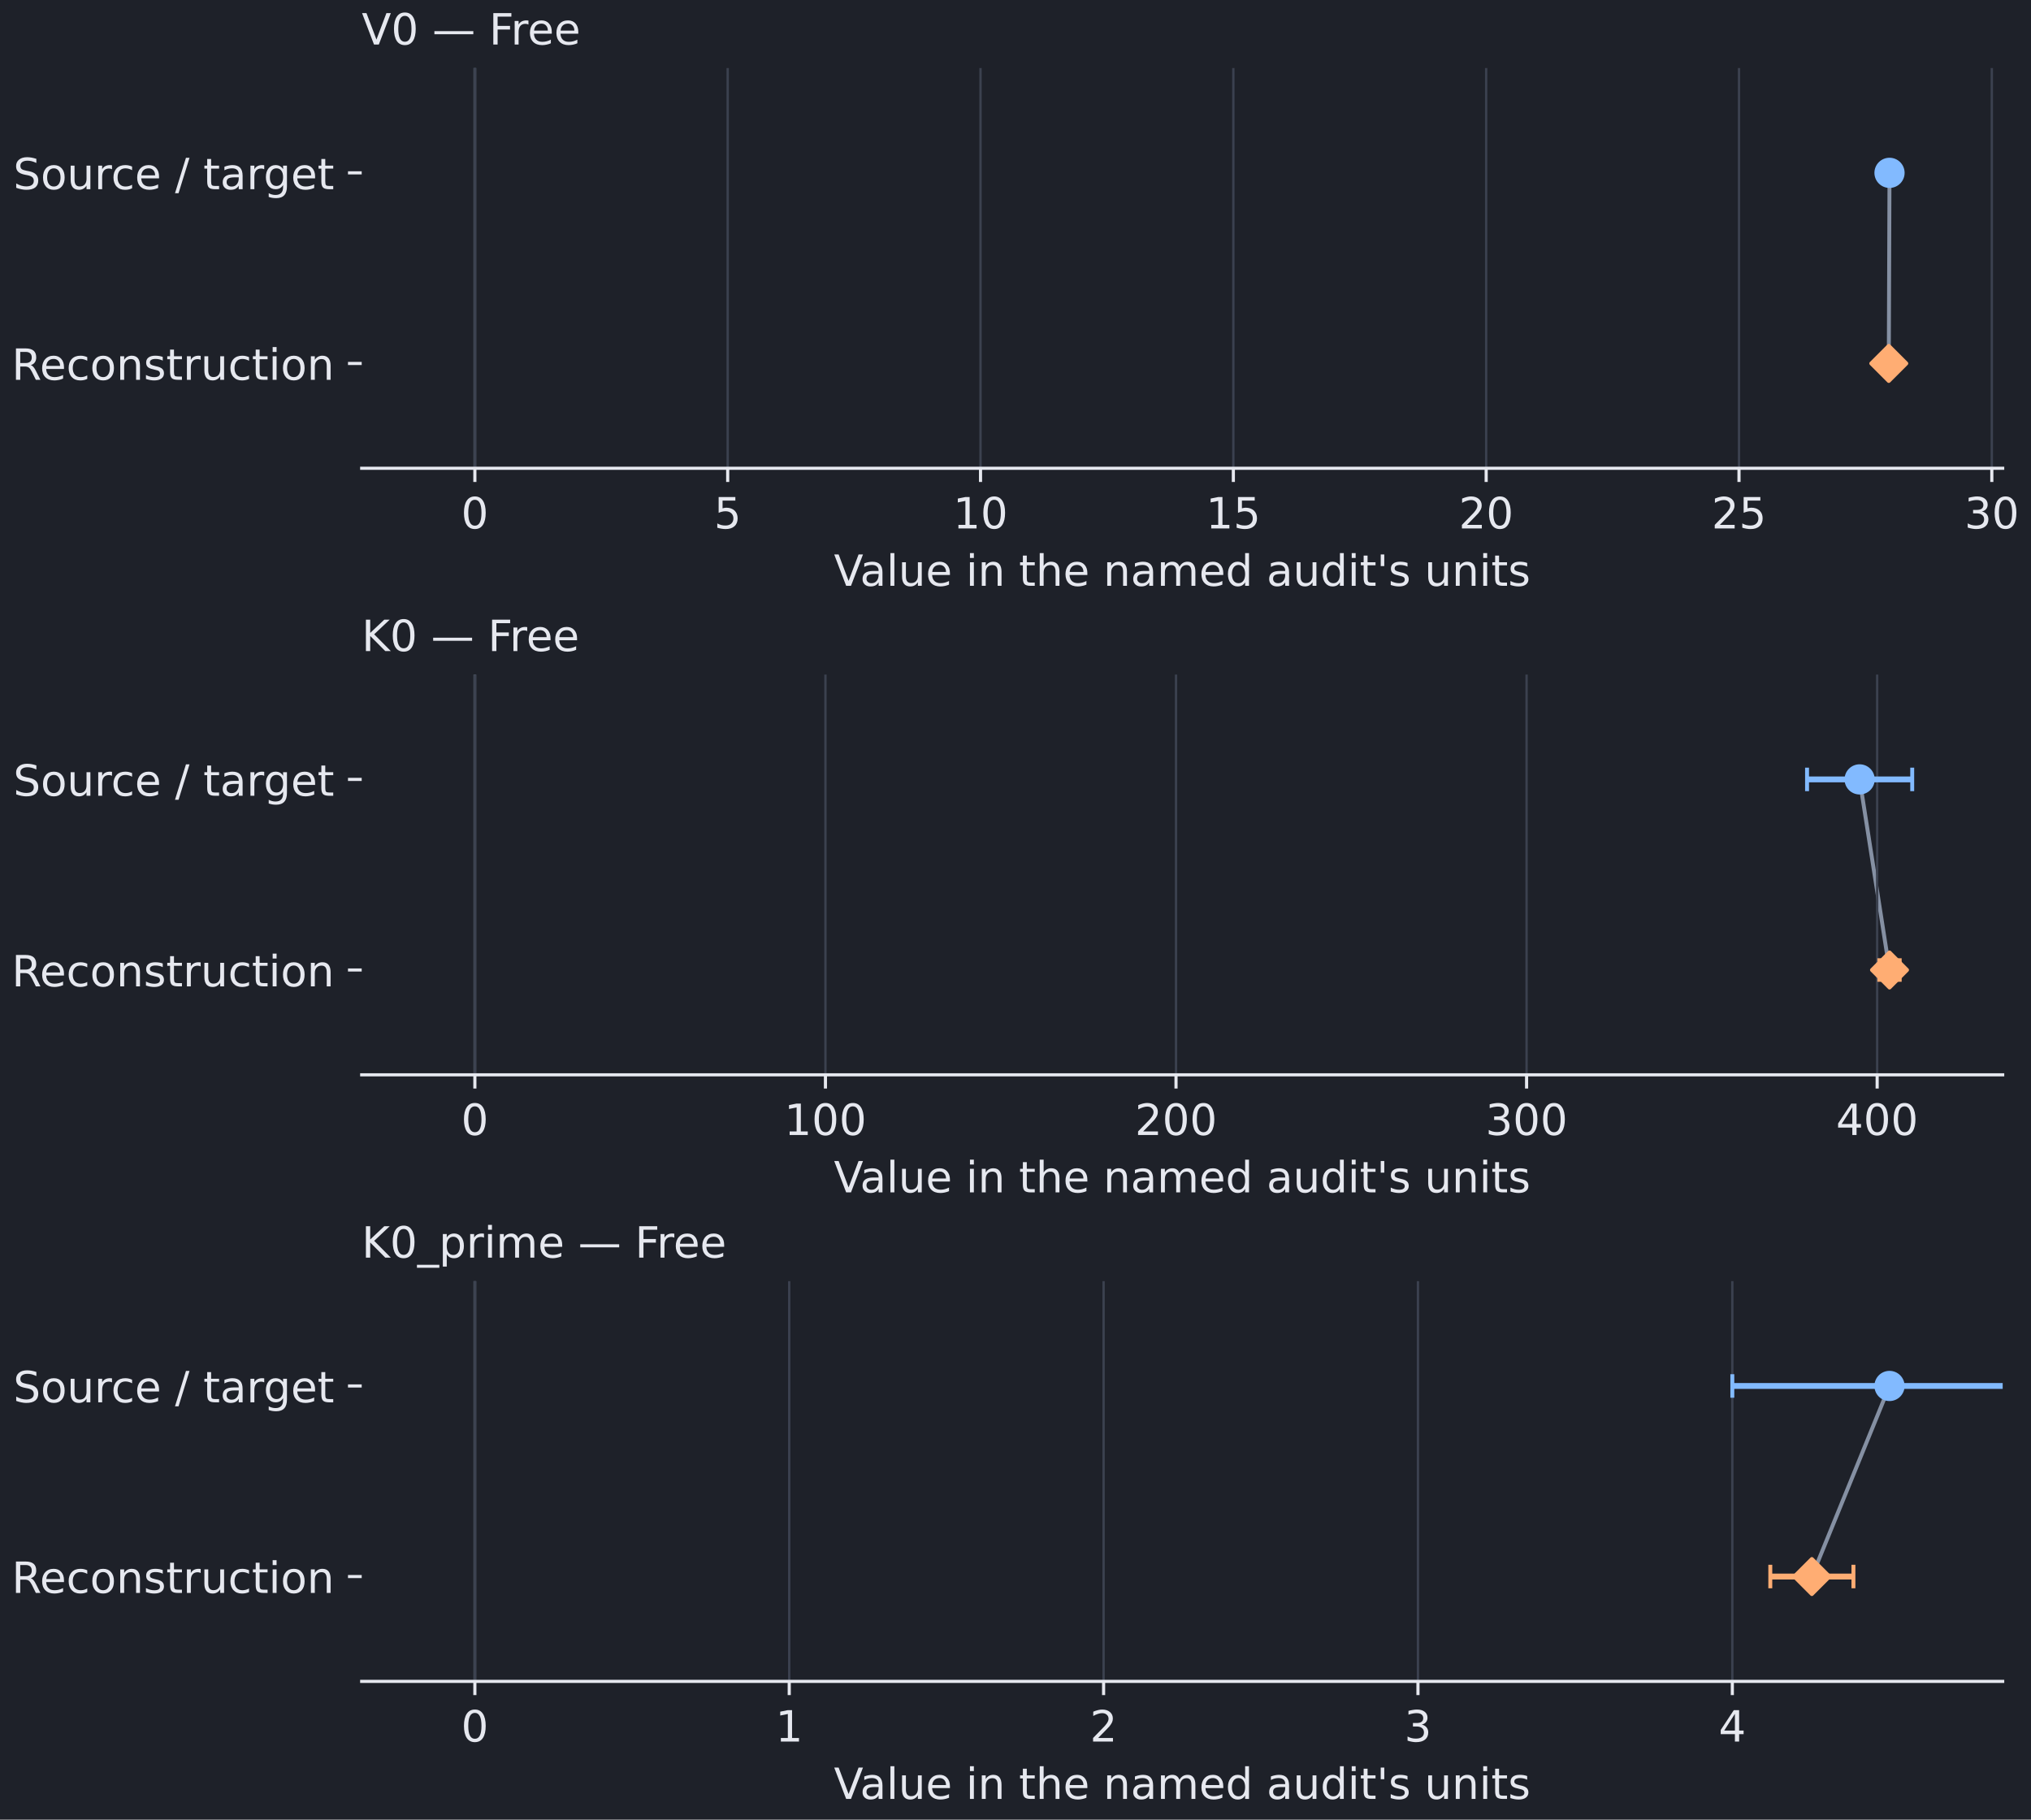
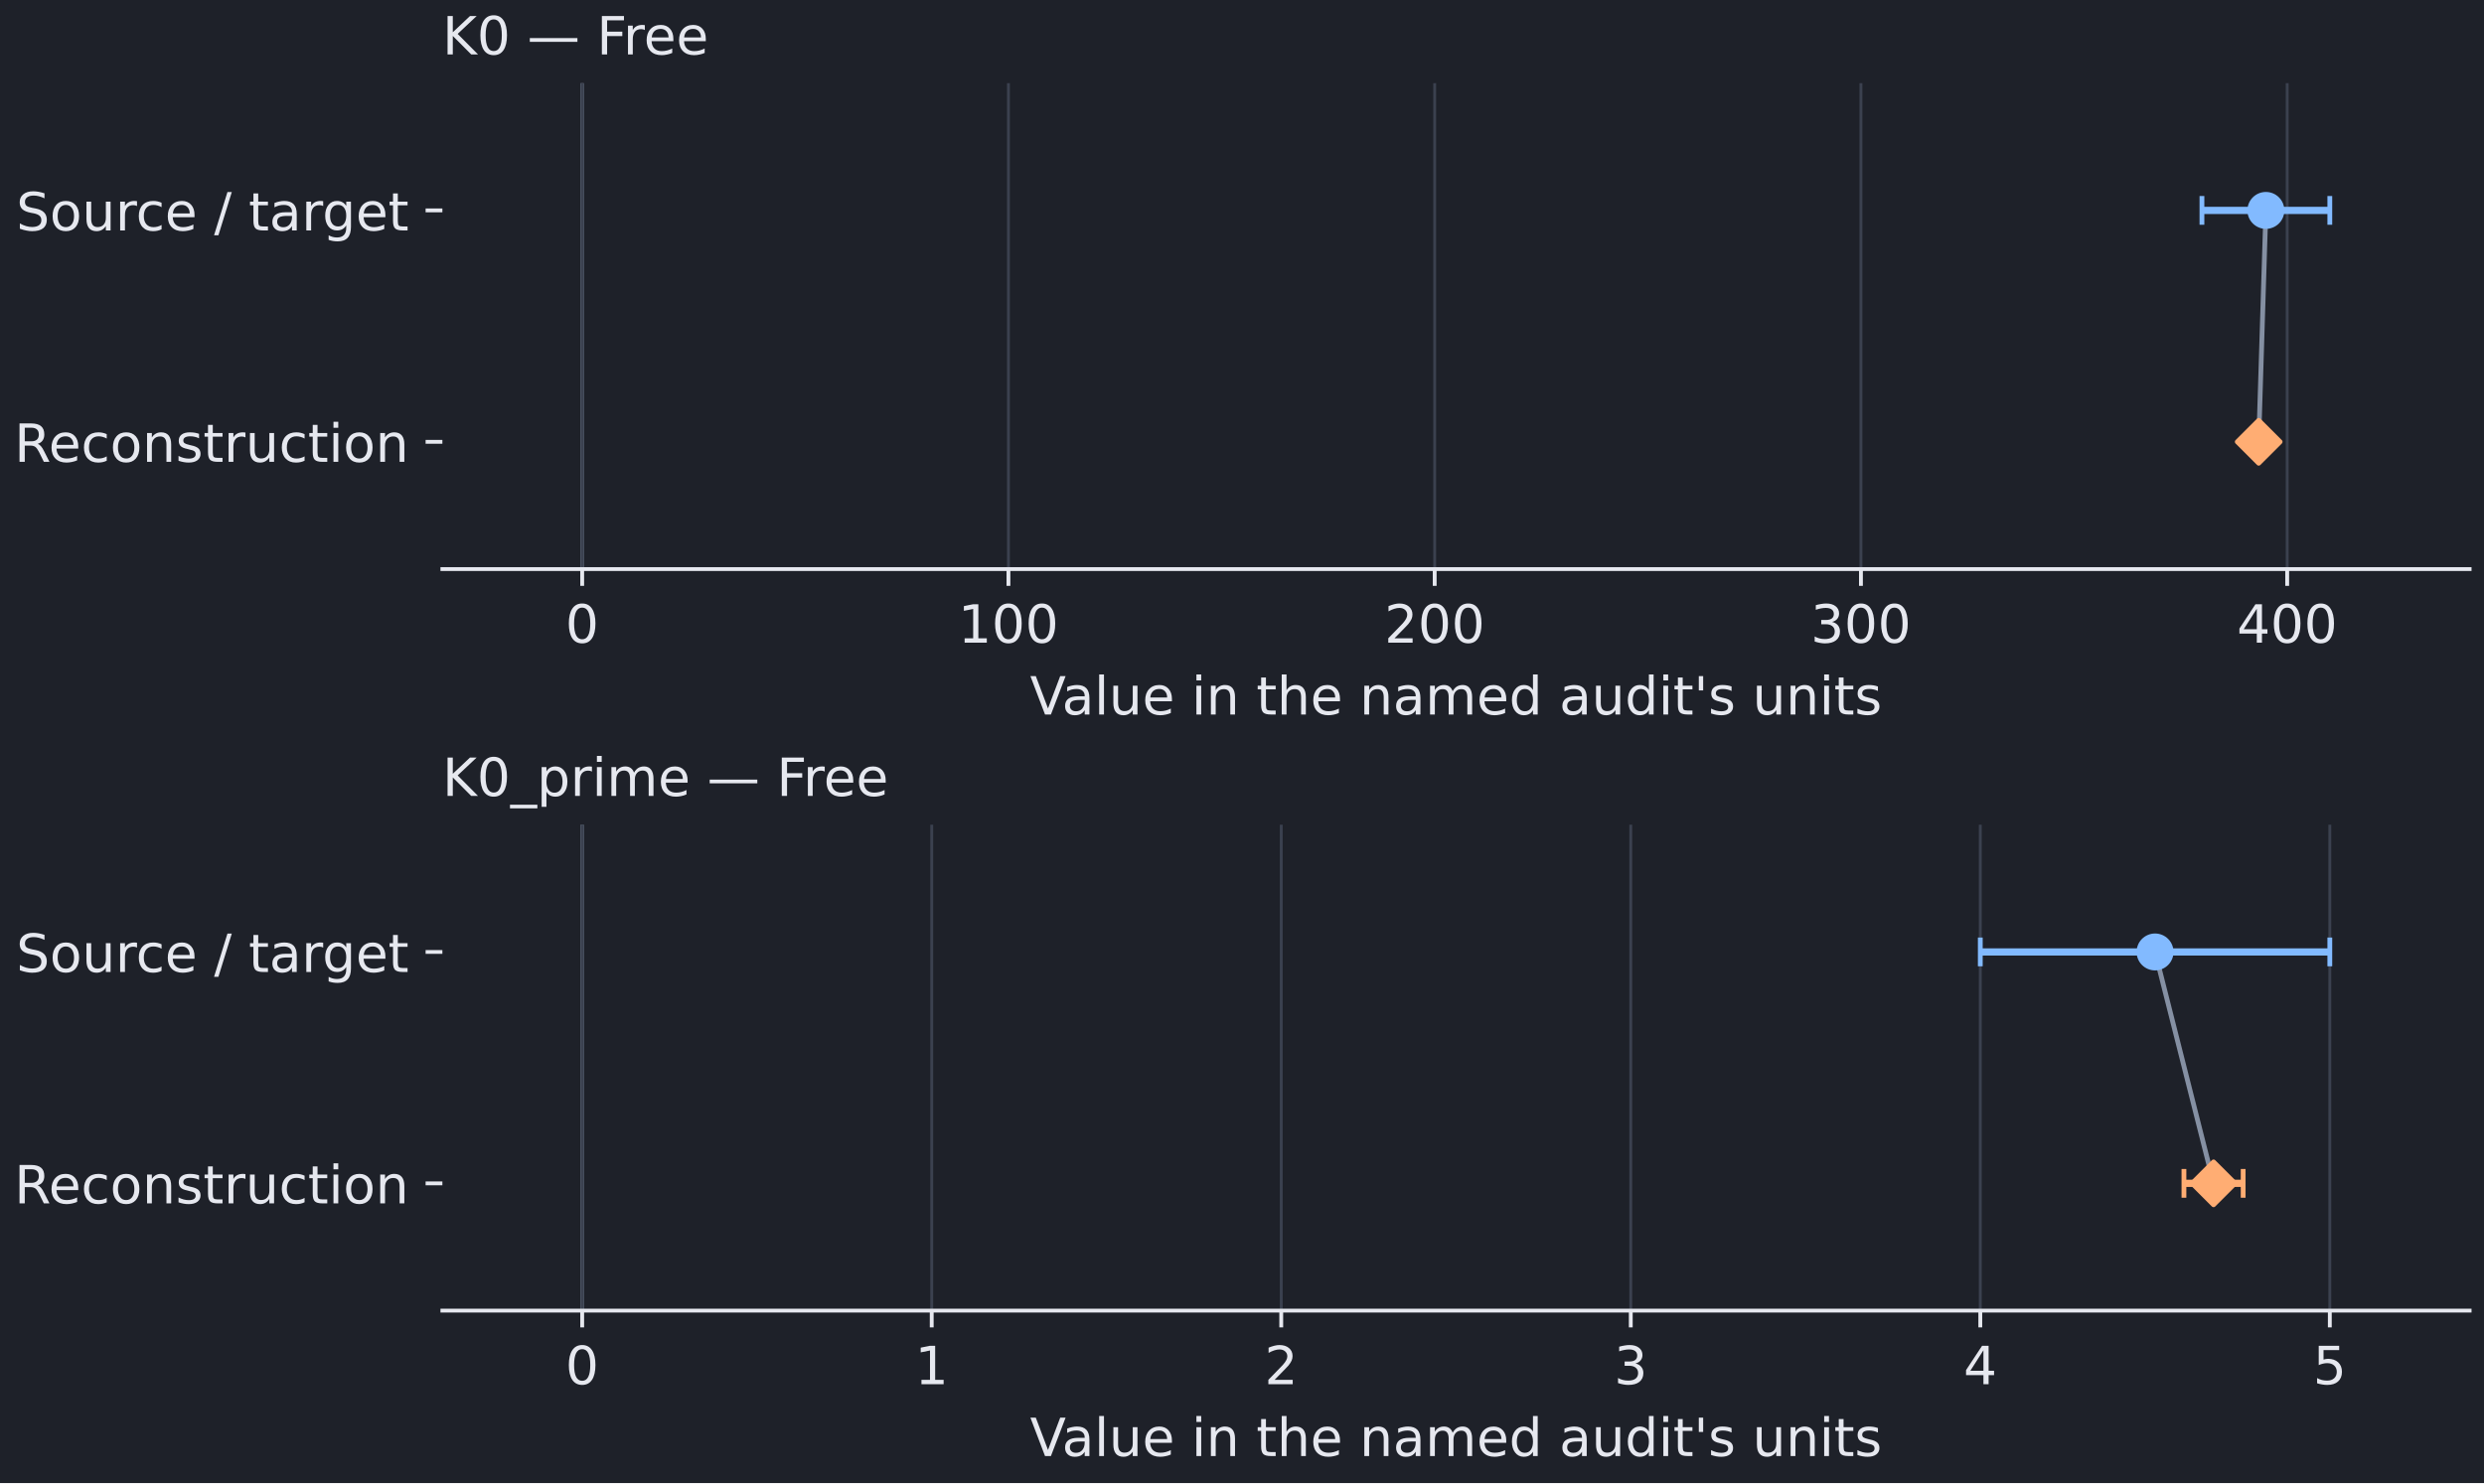
- <svg xmlns="http://www.w3.org/2000/svg" xmlns:xlink="http://www.w3.org/1999/xlink" width="518.4pt" height="464.4pt" viewBox="0 0 518.4 464.4" version="1.1">
+ <svg xmlns="http://www.w3.org/2000/svg" xmlns:xlink="http://www.w3.org/1999/xlink" width="518.4pt" height="309.6pt" viewBox="0 0 518.4 309.6" version="1.1">
  <defs>
    <style type="text/css">*{stroke-linejoin: round; stroke-linecap: butt}</style>
    <style type="text/css">text { fill: #e6e8ef; }</style>
  </defs>
  <g id="figure_1">
    <g id="patch_1">
-       <path d="M 0 464.4 L 518.4 464.4 L 518.4 0 L 0 0 z " style="fill: #1e2129" />
+       <path d="M 0 309.6 L 518.4 309.6 L 518.4 0 L 0 0 z " style="fill: #1e2129" />
    </g>
    <g id="axes_1">
      <g id="patch_2">
-         <path d="M 92.321 119.508 L 511.172 119.508 L 511.172 17.359 L 92.321 17.359 z " style="fill: #1e2129" />
+         <path d="M 92.323 118.798 L 515.4 118.798 L 515.4 17.358 L 92.323 17.358 z " style="fill: #1e2129" />
      </g>
      <g id="line2d_1">
-         <path d="M 121.208 119.508 L 121.208 17.359 " clip-path="url(#p9047273230)" style="fill: none; stroke: #687486; stroke-width: 0.7; stroke-linecap: square" />
+         <path d="M 121.501 118.798 L 121.501 17.358 " clip-path="url(#p6640d6a208)" style="fill: none; stroke: #687486; stroke-width: 0.7; stroke-linecap: square" />
      </g>
      <g id="line2d_2">
-         <path d="M 482.286 44.112 L 482.099 92.754 " clip-path="url(#p9047273230)" style="fill: none; stroke: #8590a3; stroke-linecap: square" />
+         <path d="M 472.879 43.925 L 471.38 92.231 " clip-path="url(#p6640d6a208)" style="fill: none; stroke: #8590a3; stroke-linecap: square" />
      </g>
      <g id="matplotlib.axis_1">
        <g id="xtick_1">
          <g id="line2d_3">
-             <path d="M 121.208 119.508 L 121.208 17.359 " clip-path="url(#p9047273230)" style="fill: none; stroke: #3b414f; stroke-width: 0.6; stroke-linecap: square" />
+             <path d="M 121.501 118.798 L 121.501 17.358 " clip-path="url(#p6640d6a208)" style="fill: none; stroke: #3b414f; stroke-width: 0.6; stroke-linecap: square" />
          </g>
          <g id="line2d_4">
            <defs>
              <path id="mb45e14ee2d" d="M 0 0 L 0 3.5 " style="stroke: #e6e8ef; stroke-width: 0.8" />
            </defs>
            <g>
-               <use xlink:href="#mb45e14ee2d" x="121.208" y="119.508" style="stroke: #e6e8ef; stroke-width: 0.8" />
+               <use xlink:href="#mb45e14ee2d" x="121.501" y="118.798" style="stroke: #e6e8ef; stroke-width: 0.8" />
            </g>
          </g>
          <g id="text_1">
-             <text style="font: 11px 'DejaVu Sans', Arial, sans-serif; text-anchor: middle" x="121.208" y="134.866" transform="rotate(-0 121.2077 134.8662)">0</text>
+             <text style="font-size: 11px; font-family: 'DejaVu Sans', Arial, sans-serif; text-anchor: middle" x="121.501" y="134.156" transform="rotate(-0 121.5009 134.1559)">0</text>
          </g>
        </g>
        <g id="xtick_2">
          <g id="line2d_5">
-             <path d="M 185.74 119.508 L 185.74 17.359 " clip-path="url(#p9047273230)" style="fill: none; stroke: #3b414f; stroke-width: 0.6; stroke-linecap: square" />
+             <path d="M 210.457 118.798 L 210.457 17.358 " clip-path="url(#p6640d6a208)" style="fill: none; stroke: #3b414f; stroke-width: 0.6; stroke-linecap: square" />
          </g>
          <g id="line2d_6">
            <g>
-               <use xlink:href="#mb45e14ee2d" x="185.74" y="119.508" style="stroke: #e6e8ef; stroke-width: 0.8" />
+               <use xlink:href="#mb45e14ee2d" x="210.457" y="118.798" style="stroke: #e6e8ef; stroke-width: 0.8" />
            </g>
          </g>
          <g id="text_2">
-             <text style="font: 11px 'DejaVu Sans', Arial, sans-serif; text-anchor: middle" x="185.74" y="134.866" transform="rotate(-0 185.7398 134.8662)">5</text>
+             <text style="font-size: 11px; font-family: 'DejaVu Sans', Arial, sans-serif; text-anchor: middle" x="210.457" y="134.156" transform="rotate(-0 210.4573 134.1559)">100</text>
          </g>
        </g>
        <g id="xtick_3">
          <g id="line2d_7">
-             <path d="M 250.272 119.508 L 250.272 17.359 " clip-path="url(#p9047273230)" style="fill: none; stroke: #3b414f; stroke-width: 0.6; stroke-linecap: square" />
+             <path d="M 299.414 118.798 L 299.414 17.358 " clip-path="url(#p6640d6a208)" style="fill: none; stroke: #3b414f; stroke-width: 0.6; stroke-linecap: square" />
          </g>
          <g id="line2d_8">
            <g>
-               <use xlink:href="#mb45e14ee2d" x="250.272" y="119.508" style="stroke: #e6e8ef; stroke-width: 0.8" />
+               <use xlink:href="#mb45e14ee2d" x="299.414" y="118.798" style="stroke: #e6e8ef; stroke-width: 0.8" />
            </g>
          </g>
          <g id="text_3">
-             <text style="font: 11px 'DejaVu Sans', Arial, sans-serif; text-anchor: middle" x="250.272" y="134.866" transform="rotate(-0 250.2719 134.8662)">10</text>
+             <text style="font-size: 11px; font-family: 'DejaVu Sans', Arial, sans-serif; text-anchor: middle" x="299.414" y="134.156" transform="rotate(-0 299.4137 134.1559)">200</text>
          </g>
        </g>
        <g id="xtick_4">
          <g id="line2d_9">
-             <path d="M 314.804 119.508 L 314.804 17.359 " clip-path="url(#p9047273230)" style="fill: none; stroke: #3b414f; stroke-width: 0.6; stroke-linecap: square" />
+             <path d="M 388.37 118.798 L 388.37 17.358 " clip-path="url(#p6640d6a208)" style="fill: none; stroke: #3b414f; stroke-width: 0.6; stroke-linecap: square" />
          </g>
          <g id="line2d_10">
            <g>
-               <use xlink:href="#mb45e14ee2d" x="314.804" y="119.508" style="stroke: #e6e8ef; stroke-width: 0.8" />
+               <use xlink:href="#mb45e14ee2d" x="388.37" y="118.798" style="stroke: #e6e8ef; stroke-width: 0.8" />
            </g>
          </g>
          <g id="text_4">
-             <text style="font: 11px 'DejaVu Sans', Arial, sans-serif; text-anchor: middle" x="314.804" y="134.866" transform="rotate(-0 314.804 134.8662)">15</text>
+             <text style="font-size: 11px; font-family: 'DejaVu Sans', Arial, sans-serif; text-anchor: middle" x="388.37" y="134.156" transform="rotate(-0 388.37 134.1559)">300</text>
          </g>
        </g>
        <g id="xtick_5">
          <g id="line2d_11">
-             <path d="M 379.336 119.508 L 379.336 17.359 " clip-path="url(#p9047273230)" style="fill: none; stroke: #3b414f; stroke-width: 0.6; stroke-linecap: square" />
+             <path d="M 477.326 118.798 L 477.326 17.358 " clip-path="url(#p6640d6a208)" style="fill: none; stroke: #3b414f; stroke-width: 0.6; stroke-linecap: square" />
          </g>
          <g id="line2d_12">
            <g>
-               <use xlink:href="#mb45e14ee2d" x="379.336" y="119.508" style="stroke: #e6e8ef; stroke-width: 0.8" />
+               <use xlink:href="#mb45e14ee2d" x="477.326" y="118.798" style="stroke: #e6e8ef; stroke-width: 0.8" />
            </g>
          </g>
          <g id="text_5">
-             <text style="font: 11px 'DejaVu Sans', Arial, sans-serif; text-anchor: middle" x="379.336" y="134.866" transform="rotate(-0 379.3361 134.8662)">20</text>
-           </g>
-         </g>
-         <g id="xtick_6">
-           <g id="line2d_13">
-             <path d="M 443.868 119.508 L 443.868 17.359 " clip-path="url(#p9047273230)" style="fill: none; stroke: #3b414f; stroke-width: 0.6; stroke-linecap: square" />
-           </g>
-           <g id="line2d_14">
-             <g>
-               <use xlink:href="#mb45e14ee2d" x="443.868" y="119.508" style="stroke: #e6e8ef; stroke-width: 0.8" />
-             </g>
-           </g>
-           <g id="text_6">
-             <text style="font: 11px 'DejaVu Sans', Arial, sans-serif; text-anchor: middle" x="443.868" y="134.866" transform="rotate(-0 443.8682 134.8662)">25</text>
-           </g>
-         </g>
-         <g id="xtick_7">
-           <g id="line2d_15">
-             <path d="M 508.4 119.508 L 508.4 17.359 " clip-path="url(#p9047273230)" style="fill: none; stroke: #3b414f; stroke-width: 0.6; stroke-linecap: square" />
-           </g>
-           <g id="line2d_16">
-             <g>
-               <use xlink:href="#mb45e14ee2d" x="508.4" y="119.508" style="stroke: #e6e8ef; stroke-width: 0.8" />
-             </g>
-           </g>
-           <g id="text_7">
-             <text style="font: 11px 'DejaVu Sans', Arial, sans-serif; text-anchor: middle" x="508.4" y="134.866" transform="rotate(-0 508.4003 134.8662)">30</text>
-           </g>
-         </g>
-         <g id="text_8">
-           <text style="font: 11px 'DejaVu Sans', Arial, sans-serif; text-anchor: middle" x="301.747" y="149.512" transform="rotate(-0 301.7467 149.5121)">Value in the named audit's units</text>
+             <text style="font-size: 11px; font-family: 'DejaVu Sans', Arial, sans-serif; text-anchor: middle" x="477.326" y="134.156" transform="rotate(-0 477.3264 134.1559)">400</text>
+           </g>
+         </g>
+         <g id="text_6">
+           <text style="font-size: 11px; font-family: 'DejaVu Sans', Arial, sans-serif; text-anchor: middle" x="303.861" y="149.157" transform="rotate(-0 303.8615 149.1568)">Value in the named audit's units</text>
        </g>
      </g>
      <g id="matplotlib.axis_2">
        <g id="ytick_1">
-           <g id="line2d_17">
+           <g id="line2d_13">
            <defs>
              <path id="m7f30f8d901" d="M 0 0 L -3.5 0 " style="stroke: #e6e8ef; stroke-width: 0.8" />
            </defs>
            <g>
-               <use xlink:href="#m7f30f8d901" x="92.321" y="92.754" style="stroke: #e6e8ef; stroke-width: 0.8" />
-             </g>
-           </g>
-           <g id="text_9">
-             <text style="font: 11px 'DejaVu Sans', Arial, sans-serif; text-anchor: end" x="85.321" y="96.934" transform="rotate(-0 85.32149 96.93362)">Reconstruction</text>
+               <use xlink:href="#m7f30f8d901" x="92.323" y="92.231" style="stroke: #e6e8ef; stroke-width: 0.8" />
+             </g>
+           </g>
+           <g id="text_7">
+             <text style="font-size: 11px; font-family: 'DejaVu Sans', Arial, sans-serif; text-anchor: end" x="85.323" y="96.41" transform="rotate(-0 85.32321 96.40978)">Reconstruction</text>
          </g>
        </g>
        <g id="ytick_2">
-           <g id="line2d_18">
-             <g>
-               <use xlink:href="#m7f30f8d901" x="92.321" y="44.112" style="stroke: #e6e8ef; stroke-width: 0.8" />
-             </g>
-           </g>
-           <g id="text_10">
-             <text style="font: 11px 'DejaVu Sans', Arial, sans-serif; text-anchor: end" x="85.321" y="48.291" transform="rotate(-0 85.32149 48.29107)">Source / target</text>
+           <g id="line2d_14">
+             <g>
+               <use xlink:href="#m7f30f8d901" x="92.323" y="43.925" style="stroke: #e6e8ef; stroke-width: 0.8" />
+             </g>
+           </g>
+           <g id="text_8">
+             <text style="font-size: 11px; font-family: 'DejaVu Sans', Arial, sans-serif; text-anchor: end" x="85.323" y="48.104" transform="rotate(-0 85.32321 48.1042)">Source / target</text>
          </g>
        </g>
      </g>
      <g id="PathCollection_1">
        <defs>
          <path id="m5b1aaaca44" d="M 0 3.354 C 0.89 3.354 1.743 3.001 2.372 2.372 C 3.001 1.743 3.354 0.89 3.354 0 C 3.354 -0.89 3.001 -1.743 2.372 -2.372 C 1.743 -3.001 0.89 -3.354 0 -3.354 C -0.89 -3.354 -1.743 -3.001 -2.372 -2.372 C -3.001 -1.743 -3.354 -0.89 -3.354 0 C -3.354 0.89 -3.001 1.743 -2.372 2.372 C -1.743 3.001 -0.89 3.354 0 3.354 z " style="stroke: #82baff" />
        </defs>
-         <g clip-path="url(#p9047273230)">
-           <use xlink:href="#m5b1aaaca44" x="482.286" y="44.112" style="fill: #82baff; stroke: #82baff" />
+         <g clip-path="url(#p6640d6a208)">
+           <use xlink:href="#m5b1aaaca44" x="472.879" y="43.925" style="fill: #82baff; stroke: #82baff" />
        </g>
      </g>
      <g id="PathCollection_2">
        <defs>
          <path id="m79c71298e6" d="M -0 4.472 L 4.472 0 L 0 -4.472 L -4.472 -0 z " style="stroke: #ffad73" />
        </defs>
-         <g clip-path="url(#p9047273230)">
-           <use xlink:href="#m79c71298e6" x="482.099" y="92.754" style="fill: #ffad73; stroke: #ffad73" />
+         <g clip-path="url(#p6640d6a208)">
+           <use xlink:href="#m79c71298e6" x="471.38" y="92.231" style="fill: #ffad73; stroke: #ffad73" />
        </g>
      </g>
      <g id="LineCollection_1">
-         <path d="M 482.043 44.112 L 482.528 44.112 " clip-path="url(#p9047273230)" style="fill: none; stroke: #82baff; stroke-width: 1.5" />
-       </g>
-       <g id="line2d_19">
+         <path d="M 459.535 43.925 L 486.222 43.925 " clip-path="url(#p6640d6a208)" style="fill: none; stroke: #82baff; stroke-width: 1.5" />
+       </g>
+       <g id="line2d_15">
        <defs>
          <path id="m002537e231" d="M 0 3 L 0 -3 " style="stroke: #82baff" />
        </defs>
-         <g clip-path="url(#p9047273230)">
-           <use xlink:href="#m002537e231" x="482.043" y="44.112" style="fill: #82baff; stroke: #82baff" />
-         </g>
-       </g>
-       <g id="line2d_20">
-         <g clip-path="url(#p9047273230)">
-           <use xlink:href="#m002537e231" x="482.528" y="44.112" style="fill: #82baff; stroke: #82baff" />
+         <g clip-path="url(#p6640d6a208)">
+           <use xlink:href="#m002537e231" x="459.535" y="43.925" style="fill: #82baff; stroke: #82baff" />
+         </g>
+       </g>
+       <g id="line2d_16">
+         <g clip-path="url(#p6640d6a208)">
+           <use xlink:href="#m002537e231" x="486.222" y="43.925" style="fill: #82baff; stroke: #82baff" />
        </g>
      </g>
      <g id="LineCollection_2">
-         <path d="M 482.052 92.754 L 482.146 92.754 " clip-path="url(#p9047273230)" style="fill: none; stroke: #ffad73; stroke-width: 1.5" />
-       </g>
-       <g id="line2d_21">
+         <path d="M 470.225 92.231 L 472.536 92.231 " clip-path="url(#p6640d6a208)" style="fill: none; stroke: #ffad73; stroke-width: 1.5" />
+       </g>
+       <g id="line2d_17">
        <defs>
          <path id="m3def4cd5cd" d="M 0 3 L 0 -3 " style="stroke: #ffad73" />
        </defs>
-         <g clip-path="url(#p9047273230)">
-           <use xlink:href="#m3def4cd5cd" x="482.052" y="92.754" style="fill: #ffad73; stroke: #ffad73" />
-         </g>
-       </g>
-       <g id="line2d_22">
-         <g clip-path="url(#p9047273230)">
-           <use xlink:href="#m3def4cd5cd" x="482.146" y="92.754" style="fill: #ffad73; stroke: #ffad73" />
+         <g clip-path="url(#p6640d6a208)">
+           <use xlink:href="#m3def4cd5cd" x="470.225" y="92.231" style="fill: #ffad73; stroke: #ffad73" />
+         </g>
+       </g>
+       <g id="line2d_18">
+         <g clip-path="url(#p6640d6a208)">
+           <use xlink:href="#m3def4cd5cd" x="472.536" y="92.231" style="fill: #ffad73; stroke: #ffad73" />
        </g>
      </g>
      <g id="patch_3">
-         <path d="M 92.321 119.508 L 511.172 119.508 " style="fill: none; stroke: #e6e8ef; stroke-width: 0.8; stroke-linejoin: miter; stroke-linecap: square" />
-       </g>
-       <g id="text_11">
-         <text style="font: 11px 'DejaVu Sans', Arial, sans-serif; text-anchor: start" x="92.321" y="11.359" transform="rotate(-0 92.32149 11.35852)">V0 — Free</text>
+         <path d="M 92.323 118.798 L 515.4 118.798 " style="fill: none; stroke: #e6e8ef; stroke-width: 0.8; stroke-linejoin: miter; stroke-linecap: square" />
+       </g>
+       <g id="text_9">
+         <text style="font-size: 11px; font-family: 'DejaVu Sans', Arial, sans-serif; text-anchor: start" x="92.323" y="11.358" transform="rotate(-0 92.32321 11.35766)">K0 — Free</text>
      </g>
    </g>
    <g id="axes_2">
      <g id="patch_4">
-         <path d="M 92.321 274.308 L 511.172 274.308 L 511.172 172.159 L 92.321 172.159 z " style="fill: #1e2129" />
-       </g>
-       <g id="line2d_23">
-         <path d="M 121.208 274.308 L 121.208 172.159 " clip-path="url(#p1ab10f7afd)" style="fill: none; stroke: #687486; stroke-width: 0.7; stroke-linecap: square" />
-       </g>
-       <g id="line2d_24">
-         <path d="M 474.66 198.912 L 482.286 247.554 " clip-path="url(#p1ab10f7afd)" style="fill: none; stroke: #8590a3; stroke-linecap: square" />
+         <path d="M 92.323 273.599 L 515.4 273.599 L 515.4 172.158 L 92.323 172.158 z " style="fill: #1e2129" />
+       </g>
+       <g id="line2d_19">
+         <path d="M 121.501 273.599 L 121.501 172.158 " clip-path="url(#pd56318290e)" style="fill: none; stroke: #687486; stroke-width: 0.7; stroke-linecap: square" />
+       </g>
+       <g id="line2d_20">
+         <path d="M 449.75 198.726 L 461.958 247.031 " clip-path="url(#pd56318290e)" style="fill: none; stroke: #8590a3; stroke-linecap: square" />
      </g>
      <g id="matplotlib.axis_3">
+         <g id="xtick_6">
+           <g id="line2d_21">
+             <path d="M 121.501 273.599 L 121.501 172.158 " clip-path="url(#pd56318290e)" style="fill: none; stroke: #3b414f; stroke-width: 0.6; stroke-linecap: square" />
+           </g>
+           <g id="line2d_22">
+             <g>
+               <use xlink:href="#mb45e14ee2d" x="121.501" y="273.599" style="stroke: #e6e8ef; stroke-width: 0.8" />
+             </g>
+           </g>
+           <g id="text_10">
+             <text style="font-size: 11px; font-family: 'DejaVu Sans', Arial, sans-serif; text-anchor: middle" x="121.501" y="288.956" transform="rotate(-0 121.5009 288.9563)">0</text>
+           </g>
+         </g>
+         <g id="xtick_7">
+           <g id="line2d_23">
+             <path d="M 194.445 273.599 L 194.445 172.158 " clip-path="url(#pd56318290e)" style="fill: none; stroke: #3b414f; stroke-width: 0.6; stroke-linecap: square" />
+           </g>
+           <g id="line2d_24">
+             <g>
+               <use xlink:href="#mb45e14ee2d" x="194.445" y="273.599" style="stroke: #e6e8ef; stroke-width: 0.8" />
+             </g>
+           </g>
+           <g id="text_11">
+             <text style="font-size: 11px; font-family: 'DejaVu Sans', Arial, sans-serif; text-anchor: middle" x="194.445" y="288.956" transform="rotate(-0 194.4451 288.9563)">1</text>
+           </g>
+         </g>
        <g id="xtick_8">
          <g id="line2d_25">
-             <path d="M 121.208 274.308 L 121.208 172.159 " clip-path="url(#p1ab10f7afd)" style="fill: none; stroke: #3b414f; stroke-width: 0.6; stroke-linecap: square" />
+             <path d="M 267.389 273.599 L 267.389 172.158 " clip-path="url(#pd56318290e)" style="fill: none; stroke: #3b414f; stroke-width: 0.6; stroke-linecap: square" />
          </g>
          <g id="line2d_26">
            <g>
-               <use xlink:href="#mb45e14ee2d" x="121.208" y="274.308" style="stroke: #e6e8ef; stroke-width: 0.8" />
+               <use xlink:href="#mb45e14ee2d" x="267.389" y="273.599" style="stroke: #e6e8ef; stroke-width: 0.8" />
            </g>
          </g>
          <g id="text_12">
-             <text style="font: 11px 'DejaVu Sans', Arial, sans-serif; text-anchor: middle" x="121.208" y="289.666" transform="rotate(-0 121.2077 289.6662)">0</text>
+             <text style="font-size: 11px; font-family: 'DejaVu Sans', Arial, sans-serif; text-anchor: middle" x="267.389" y="288.956" transform="rotate(-0 267.3894 288.9563)">2</text>
          </g>
        </g>
        <g id="xtick_9">
          <g id="line2d_27">
-             <path d="M 210.689 274.308 L 210.689 172.159 " clip-path="url(#p1ab10f7afd)" style="fill: none; stroke: #3b414f; stroke-width: 0.6; stroke-linecap: square" />
+             <path d="M 340.334 273.599 L 340.334 172.158 " clip-path="url(#pd56318290e)" style="fill: none; stroke: #3b414f; stroke-width: 0.6; stroke-linecap: square" />
          </g>
          <g id="line2d_28">
            <g>
-               <use xlink:href="#mb45e14ee2d" x="210.689" y="274.308" style="stroke: #e6e8ef; stroke-width: 0.8" />
+               <use xlink:href="#mb45e14ee2d" x="340.334" y="273.599" style="stroke: #e6e8ef; stroke-width: 0.8" />
            </g>
          </g>
          <g id="text_13">
-             <text style="font: 11px 'DejaVu Sans', Arial, sans-serif; text-anchor: middle" x="210.689" y="289.666" transform="rotate(-0 210.6892 289.6662)">100</text>
+             <text style="font-size: 11px; font-family: 'DejaVu Sans', Arial, sans-serif; text-anchor: middle" x="340.334" y="288.956" transform="rotate(-0 340.3336 288.9563)">3</text>
          </g>
        </g>
        <g id="xtick_10">
          <g id="line2d_29">
-             <path d="M 300.171 274.308 L 300.171 172.159 " clip-path="url(#p1ab10f7afd)" style="fill: none; stroke: #3b414f; stroke-width: 0.6; stroke-linecap: square" />
+             <path d="M 413.278 273.599 L 413.278 172.158 " clip-path="url(#pd56318290e)" style="fill: none; stroke: #3b414f; stroke-width: 0.6; stroke-linecap: square" />
          </g>
          <g id="line2d_30">
            <g>
-               <use xlink:href="#mb45e14ee2d" x="300.171" y="274.308" style="stroke: #e6e8ef; stroke-width: 0.8" />
+               <use xlink:href="#mb45e14ee2d" x="413.278" y="273.599" style="stroke: #e6e8ef; stroke-width: 0.8" />
            </g>
          </g>
          <g id="text_14">
-             <text style="font: 11px 'DejaVu Sans', Arial, sans-serif; text-anchor: middle" x="300.171" y="289.666" transform="rotate(-0 300.1708 289.6662)">200</text>
+             <text style="font-size: 11px; font-family: 'DejaVu Sans', Arial, sans-serif; text-anchor: middle" x="413.278" y="288.956" transform="rotate(-0 413.2778 288.9563)">4</text>
          </g>
        </g>
        <g id="xtick_11">
          <g id="line2d_31">
-             <path d="M 389.652 274.308 L 389.652 172.159 " clip-path="url(#p1ab10f7afd)" style="fill: none; stroke: #3b414f; stroke-width: 0.6; stroke-linecap: square" />
+             <path d="M 486.222 273.599 L 486.222 172.158 " clip-path="url(#pd56318290e)" style="fill: none; stroke: #3b414f; stroke-width: 0.6; stroke-linecap: square" />
          </g>
          <g id="line2d_32">
            <g>
-               <use xlink:href="#mb45e14ee2d" x="389.652" y="274.308" style="stroke: #e6e8ef; stroke-width: 0.8" />
+               <use xlink:href="#mb45e14ee2d" x="486.222" y="273.599" style="stroke: #e6e8ef; stroke-width: 0.8" />
            </g>
          </g>
          <g id="text_15">
-             <text style="font: 11px 'DejaVu Sans', Arial, sans-serif; text-anchor: middle" x="389.652" y="289.666" transform="rotate(-0 389.6523 289.6662)">300</text>
-           </g>
-         </g>
-         <g id="xtick_12">
-           <g id="line2d_33">
-             <path d="M 479.134 274.308 L 479.134 172.159 " clip-path="url(#p1ab10f7afd)" style="fill: none; stroke: #3b414f; stroke-width: 0.6; stroke-linecap: square" />
-           </g>
-           <g id="line2d_34">
-             <g>
-               <use xlink:href="#mb45e14ee2d" x="479.134" y="274.308" style="stroke: #e6e8ef; stroke-width: 0.8" />
-             </g>
-           </g>
-           <g id="text_16">
-             <text style="font: 11px 'DejaVu Sans', Arial, sans-serif; text-anchor: middle" x="479.134" y="289.666" transform="rotate(-0 479.1338 289.6662)">400</text>
-           </g>
-         </g>
-         <g id="text_17">
-           <text style="font: 11px 'DejaVu Sans', Arial, sans-serif; text-anchor: middle" x="301.747" y="304.312" transform="rotate(-0 301.7467 304.3121)">Value in the named audit's units</text>
+             <text style="font-size: 11px; font-family: 'DejaVu Sans', Arial, sans-serif; text-anchor: middle" x="486.222" y="288.956" transform="rotate(-0 486.2221 288.9563)">5</text>
+           </g>
+         </g>
+         <g id="text_16">
+           <text style="font-size: 11px; font-family: 'DejaVu Sans', Arial, sans-serif; text-anchor: middle" x="303.861" y="303.957" transform="rotate(-0 303.8615 303.9572)">Value in the named audit's units</text>
        </g>
      </g>
      <g id="matplotlib.axis_4">
        <g id="ytick_3">
-           <g id="line2d_35">
-             <g>
-               <use xlink:href="#m7f30f8d901" x="92.321" y="247.554" style="stroke: #e6e8ef; stroke-width: 0.8" />
+           <g id="line2d_33">
+             <g>
+               <use xlink:href="#m7f30f8d901" x="92.323" y="247.031" style="stroke: #e6e8ef; stroke-width: 0.8" />
+             </g>
+           </g>
+           <g id="text_17">
+             <text style="font-size: 11px; font-family: 'DejaVu Sans', Arial, sans-serif; text-anchor: end" x="85.323" y="251.21" transform="rotate(-0 85.32321 251.2102)">Reconstruction</text>
+           </g>
+         </g>
+         <g id="ytick_4">
+           <g id="line2d_34">
+             <g>
+               <use xlink:href="#m7f30f8d901" x="92.323" y="198.726" style="stroke: #e6e8ef; stroke-width: 0.8" />
            </g>
          </g>
          <g id="text_18">
-             <text style="font: 11px 'DejaVu Sans', Arial, sans-serif; text-anchor: end" x="85.321" y="251.734" transform="rotate(-0 85.32149 251.7336)">Reconstruction</text>
-           </g>
-         </g>
-         <g id="ytick_4">
-           <g id="line2d_36">
-             <g>
-               <use xlink:href="#m7f30f8d901" x="92.321" y="198.912" style="stroke: #e6e8ef; stroke-width: 0.8" />
-             </g>
-           </g>
-           <g id="text_19">
-             <text style="font: 11px 'DejaVu Sans', Arial, sans-serif; text-anchor: end" x="85.321" y="203.091" transform="rotate(-0 85.32149 203.0911)">Source / target</text>
+             <text style="font-size: 11px; font-family: 'DejaVu Sans', Arial, sans-serif; text-anchor: end" x="85.323" y="202.905" transform="rotate(-0 85.32321 202.9046)">Source / target</text>
          </g>
        </g>
      </g>
      <g id="PathCollection_3">
-         <g clip-path="url(#p1ab10f7afd)">
-           <use xlink:href="#m5b1aaaca44" x="474.66" y="198.912" style="fill: #82baff; stroke: #82baff" />
+         <g clip-path="url(#pd56318290e)">
+           <use xlink:href="#m5b1aaaca44" x="449.75" y="198.726" style="fill: #82baff; stroke: #82baff" />
        </g>
      </g>
      <g id="PathCollection_4">
-         <g clip-path="url(#p1ab10f7afd)">
-           <use xlink:href="#m79c71298e6" x="482.286" y="247.554" style="fill: #ffad73; stroke: #ffad73" />
+         <g clip-path="url(#pd56318290e)">
+           <use xlink:href="#m79c71298e6" x="461.958" y="247.031" style="fill: #ffad73; stroke: #ffad73" />
        </g>
      </g>
      <g id="LineCollection_3">
-         <path d="M 461.238 198.912 L 488.082 198.912 " clip-path="url(#p1ab10f7afd)" style="fill: none; stroke: #82baff; stroke-width: 1.5" />
+         <path d="M 413.278 198.726 L 486.222 198.726 " clip-path="url(#pd56318290e)" style="fill: none; stroke: #82baff; stroke-width: 1.5" />
+       </g>
+       <g id="line2d_35">
+         <g clip-path="url(#pd56318290e)">
+           <use xlink:href="#m002537e231" x="413.278" y="198.726" style="fill: #82baff; stroke: #82baff" />
+         </g>
+       </g>
+       <g id="line2d_36">
+         <g clip-path="url(#pd56318290e)">
+           <use xlink:href="#m002537e231" x="486.222" y="198.726" style="fill: #82baff; stroke: #82baff" />
+         </g>
+       </g>
+       <g id="LineCollection_4">
+         <path d="M 455.778 247.031 L 468.138 247.031 " clip-path="url(#pd56318290e)" style="fill: none; stroke: #ffad73; stroke-width: 1.5" />
      </g>
      <g id="line2d_37">
-         <g clip-path="url(#p1ab10f7afd)">
-           <use xlink:href="#m002537e231" x="461.238" y="198.912" style="fill: #82baff; stroke: #82baff" />
+         <g clip-path="url(#pd56318290e)">
+           <use xlink:href="#m3def4cd5cd" x="455.778" y="247.031" style="fill: #ffad73; stroke: #ffad73" />
        </g>
      </g>
      <g id="line2d_38">
-         <g clip-path="url(#p1ab10f7afd)">
-           <use xlink:href="#m002537e231" x="488.082" y="198.912" style="fill: #82baff; stroke: #82baff" />
-         </g>
-       </g>
-       <g id="LineCollection_4">
-         <path d="M 479.684 247.554 L 484.888 247.554 " clip-path="url(#p1ab10f7afd)" style="fill: none; stroke: #ffad73; stroke-width: 1.5" />
-       </g>
-       <g id="line2d_39">
-         <g clip-path="url(#p1ab10f7afd)">
-           <use xlink:href="#m3def4cd5cd" x="479.684" y="247.554" style="fill: #ffad73; stroke: #ffad73" />
-         </g>
-       </g>
-       <g id="line2d_40">
-         <g clip-path="url(#p1ab10f7afd)">
-           <use xlink:href="#m3def4cd5cd" x="484.888" y="247.554" style="fill: #ffad73; stroke: #ffad73" />
+         <g clip-path="url(#pd56318290e)">
+           <use xlink:href="#m3def4cd5cd" x="468.138" y="247.031" style="fill: #ffad73; stroke: #ffad73" />
        </g>
      </g>
      <g id="patch_5">
-         <path d="M 92.321 274.308 L 511.172 274.308 " style="fill: none; stroke: #e6e8ef; stroke-width: 0.8; stroke-linejoin: miter; stroke-linecap: square" />
-       </g>
-       <g id="text_20">
-         <text style="font: 11px 'DejaVu Sans', Arial, sans-serif; text-anchor: start" x="92.321" y="166.159" transform="rotate(-0 92.32149 166.1585)">K0 — Free</text>
-       </g>
-     </g>
-     <g id="axes_3">
-       <g id="patch_6">
-         <path d="M 92.321 429.108 L 511.172 429.108 L 511.172 326.959 L 92.321 326.959 z " style="fill: #1e2129" />
-       </g>
-       <g id="line2d_41">
-         <path d="M 121.208 429.108 L 121.208 326.959 " clip-path="url(#p91b966f6d1)" style="fill: none; stroke: #687486; stroke-width: 0.7; stroke-linecap: square" />
-       </g>
-       <g id="line2d_42">
-         <path d="M 482.286 353.712 L 462.467 402.354 " clip-path="url(#p91b966f6d1)" style="fill: none; stroke: #8590a3; stroke-linecap: square" />
-       </g>
-       <g id="matplotlib.axis_5">
-         <g id="xtick_13">
-           <g id="line2d_43">
-             <path d="M 121.208 429.108 L 121.208 326.959 " clip-path="url(#p91b966f6d1)" style="fill: none; stroke: #3b414f; stroke-width: 0.6; stroke-linecap: square" />
-           </g>
-           <g id="line2d_44">
-             <g>
-               <use xlink:href="#mb45e14ee2d" x="121.208" y="429.108" style="stroke: #e6e8ef; stroke-width: 0.8" />
-             </g>
-           </g>
-           <g id="text_21">
-             <text style="font: 11px 'DejaVu Sans', Arial, sans-serif; text-anchor: middle" x="121.208" y="444.466" transform="rotate(-0 121.2077 444.4662)">0</text>
-           </g>
-         </g>
-         <g id="xtick_14">
-           <g id="line2d_45">
-             <path d="M 201.447 429.108 L 201.447 326.959 " clip-path="url(#p91b966f6d1)" style="fill: none; stroke: #3b414f; stroke-width: 0.6; stroke-linecap: square" />
-           </g>
-           <g id="line2d_46">
-             <g>
-               <use xlink:href="#mb45e14ee2d" x="201.447" y="429.108" style="stroke: #e6e8ef; stroke-width: 0.8" />
-             </g>
-           </g>
-           <g id="text_22">
-             <text style="font: 11px 'DejaVu Sans', Arial, sans-serif; text-anchor: middle" x="201.447" y="444.466" transform="rotate(-0 201.4472 444.4662)">1</text>
-           </g>
-         </g>
-         <g id="xtick_15">
-           <g id="line2d_47">
-             <path d="M 281.687 429.108 L 281.687 326.959 " clip-path="url(#p91b966f6d1)" style="fill: none; stroke: #3b414f; stroke-width: 0.6; stroke-linecap: square" />
-           </g>
-           <g id="line2d_48">
-             <g>
-               <use xlink:href="#mb45e14ee2d" x="281.687" y="429.108" style="stroke: #e6e8ef; stroke-width: 0.8" />
-             </g>
-           </g>
-           <g id="text_23">
-             <text style="font: 11px 'DejaVu Sans', Arial, sans-serif; text-anchor: middle" x="281.687" y="444.466" transform="rotate(-0 281.6868 444.4662)">2</text>
-           </g>
-         </g>
-         <g id="xtick_16">
-           <g id="line2d_49">
-             <path d="M 361.926 429.108 L 361.926 326.959 " clip-path="url(#p91b966f6d1)" style="fill: none; stroke: #3b414f; stroke-width: 0.6; stroke-linecap: square" />
-           </g>
-           <g id="line2d_50">
-             <g>
-               <use xlink:href="#mb45e14ee2d" x="361.926" y="429.108" style="stroke: #e6e8ef; stroke-width: 0.8" />
-             </g>
-           </g>
-           <g id="text_24">
-             <text style="font: 11px 'DejaVu Sans', Arial, sans-serif; text-anchor: middle" x="361.926" y="444.466" transform="rotate(-0 361.9263 444.4662)">3</text>
-           </g>
-         </g>
-         <g id="xtick_17">
-           <g id="line2d_51">
-             <path d="M 442.166 429.108 L 442.166 326.959 " clip-path="url(#p91b966f6d1)" style="fill: none; stroke: #3b414f; stroke-width: 0.6; stroke-linecap: square" />
-           </g>
-           <g id="line2d_52">
-             <g>
-               <use xlink:href="#mb45e14ee2d" x="442.166" y="429.108" style="stroke: #e6e8ef; stroke-width: 0.8" />
-             </g>
-           </g>
-           <g id="text_25">
-             <text style="font: 11px 'DejaVu Sans', Arial, sans-serif; text-anchor: middle" x="442.166" y="444.466" transform="rotate(-0 442.1658 444.4662)">4</text>
-           </g>
-         </g>
-         <g id="text_26">
-           <text style="font: 11px 'DejaVu Sans', Arial, sans-serif; text-anchor: middle" x="301.747" y="459.112" transform="rotate(-0 301.7467 459.1121)">Value in the named audit's units</text>
-         </g>
-       </g>
-       <g id="matplotlib.axis_6">
-         <g id="ytick_5">
-           <g id="line2d_53">
-             <g>
-               <use xlink:href="#m7f30f8d901" x="92.321" y="402.354" style="stroke: #e6e8ef; stroke-width: 0.8" />
-             </g>
-           </g>
-           <g id="text_27">
-             <text style="font: 11px 'DejaVu Sans', Arial, sans-serif; text-anchor: end" x="85.321" y="406.534" transform="rotate(-0 85.32149 406.5336)">Reconstruction</text>
-           </g>
-         </g>
-         <g id="ytick_6">
-           <g id="line2d_54">
-             <g>
-               <use xlink:href="#m7f30f8d901" x="92.321" y="353.712" style="stroke: #e6e8ef; stroke-width: 0.8" />
-             </g>
-           </g>
-           <g id="text_28">
-             <text style="font: 11px 'DejaVu Sans', Arial, sans-serif; text-anchor: end" x="85.321" y="357.891" transform="rotate(-0 85.32149 357.8911)">Source / target</text>
-           </g>
-         </g>
-       </g>
-       <g id="PathCollection_5">
-         <g clip-path="url(#p91b966f6d1)">
-           <use xlink:href="#m5b1aaaca44" x="482.286" y="353.712" style="fill: #82baff; stroke: #82baff" />
-         </g>
-       </g>
-       <g id="PathCollection_6">
-         <g clip-path="url(#p91b966f6d1)">
-           <use xlink:href="#m79c71298e6" x="462.467" y="402.354" style="fill: #ffad73; stroke: #ffad73" />
-         </g>
-       </g>
-       <g id="LineCollection_5">
-         <path d="M 442.166 353.712 L 519.4 353.712 " clip-path="url(#p91b966f6d1)" style="fill: none; stroke: #82baff; stroke-width: 1.5" />
-       </g>
-       <g id="line2d_55">
-         <g clip-path="url(#p91b966f6d1)">
-           <use xlink:href="#m002537e231" x="442.166" y="353.712" style="fill: #82baff; stroke: #82baff" />
-         </g>
-       </g>
-       <g id="line2d_56">
-         <g clip-path="url(#p91b966f6d1)">
-           <use xlink:href="#m002537e231" x="522.405" y="353.712" style="fill: #82baff; stroke: #82baff" />
-         </g>
-       </g>
-       <g id="LineCollection_6">
-         <path d="M 451.858 402.354 L 473.077 402.354 " clip-path="url(#p91b966f6d1)" style="fill: none; stroke: #ffad73; stroke-width: 1.5" />
-       </g>
-       <g id="line2d_57">
-         <g clip-path="url(#p91b966f6d1)">
-           <use xlink:href="#m3def4cd5cd" x="451.858" y="402.354" style="fill: #ffad73; stroke: #ffad73" />
-         </g>
-       </g>
-       <g id="line2d_58">
-         <g clip-path="url(#p91b966f6d1)">
-           <use xlink:href="#m3def4cd5cd" x="473.077" y="402.354" style="fill: #ffad73; stroke: #ffad73" />
-         </g>
-       </g>
-       <g id="patch_7">
-         <path d="M 92.321 429.108 L 511.172 429.108 " style="fill: none; stroke: #e6e8ef; stroke-width: 0.8; stroke-linejoin: miter; stroke-linecap: square" />
-       </g>
-       <g id="text_29">
-         <text style="font: 11px 'DejaVu Sans', Arial, sans-serif; text-anchor: start" x="92.321" y="320.959" transform="rotate(-0 92.32149 320.9585)">K0_prime — Free</text>
+         <path d="M 92.323 273.599 L 515.4 273.599 " style="fill: none; stroke: #e6e8ef; stroke-width: 0.8; stroke-linejoin: miter; stroke-linecap: square" />
+       </g>
+       <g id="text_19">
+         <text style="font-size: 11px; font-family: 'DejaVu Sans', Arial, sans-serif; text-anchor: start" x="92.323" y="166.158" transform="rotate(-0 92.32321 166.1581)">K0_prime — Free</text>
      </g>
    </g>
  </g>
  <defs>
-     <clipPath id="p9047273230">
-       <rect x="92.321" y="17.359" width="418.85" height="102.149" />
+     <clipPath id="p6640d6a208">
+       <rect x="92.323" y="17.358" width="423.077" height="101.441" />
    </clipPath>
-     <clipPath id="p1ab10f7afd">
-       <rect x="92.321" y="172.159" width="418.85" height="102.149" />
-     </clipPath>
-     <clipPath id="p91b966f6d1">
-       <rect x="92.321" y="326.959" width="418.85" height="102.149" />
+     <clipPath id="pd56318290e">
+       <rect x="92.323" y="172.158" width="423.077" height="101.441" />
    </clipPath>
  </defs>
</svg>
